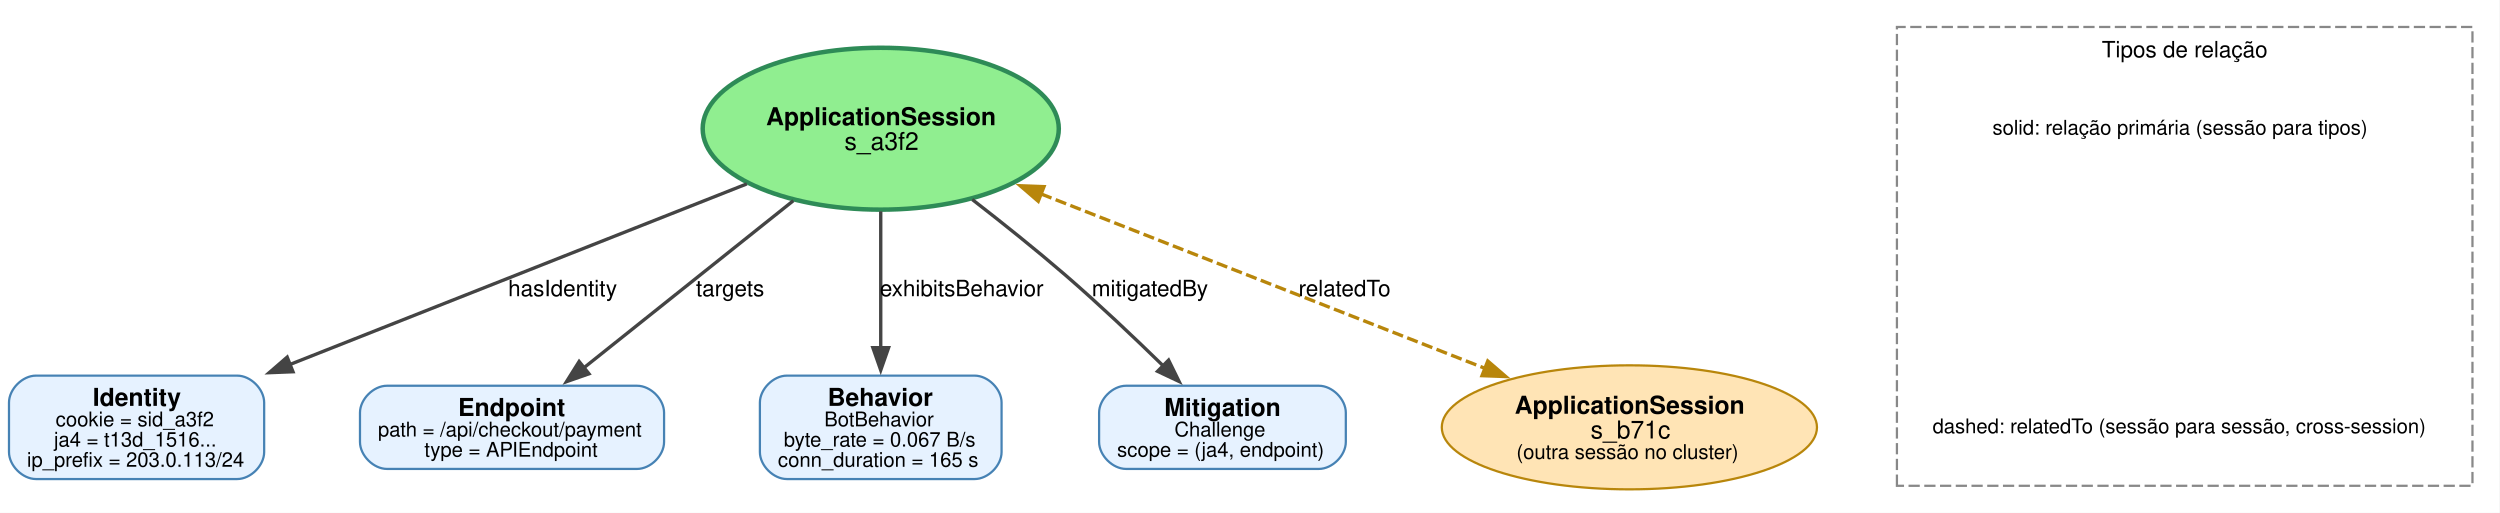
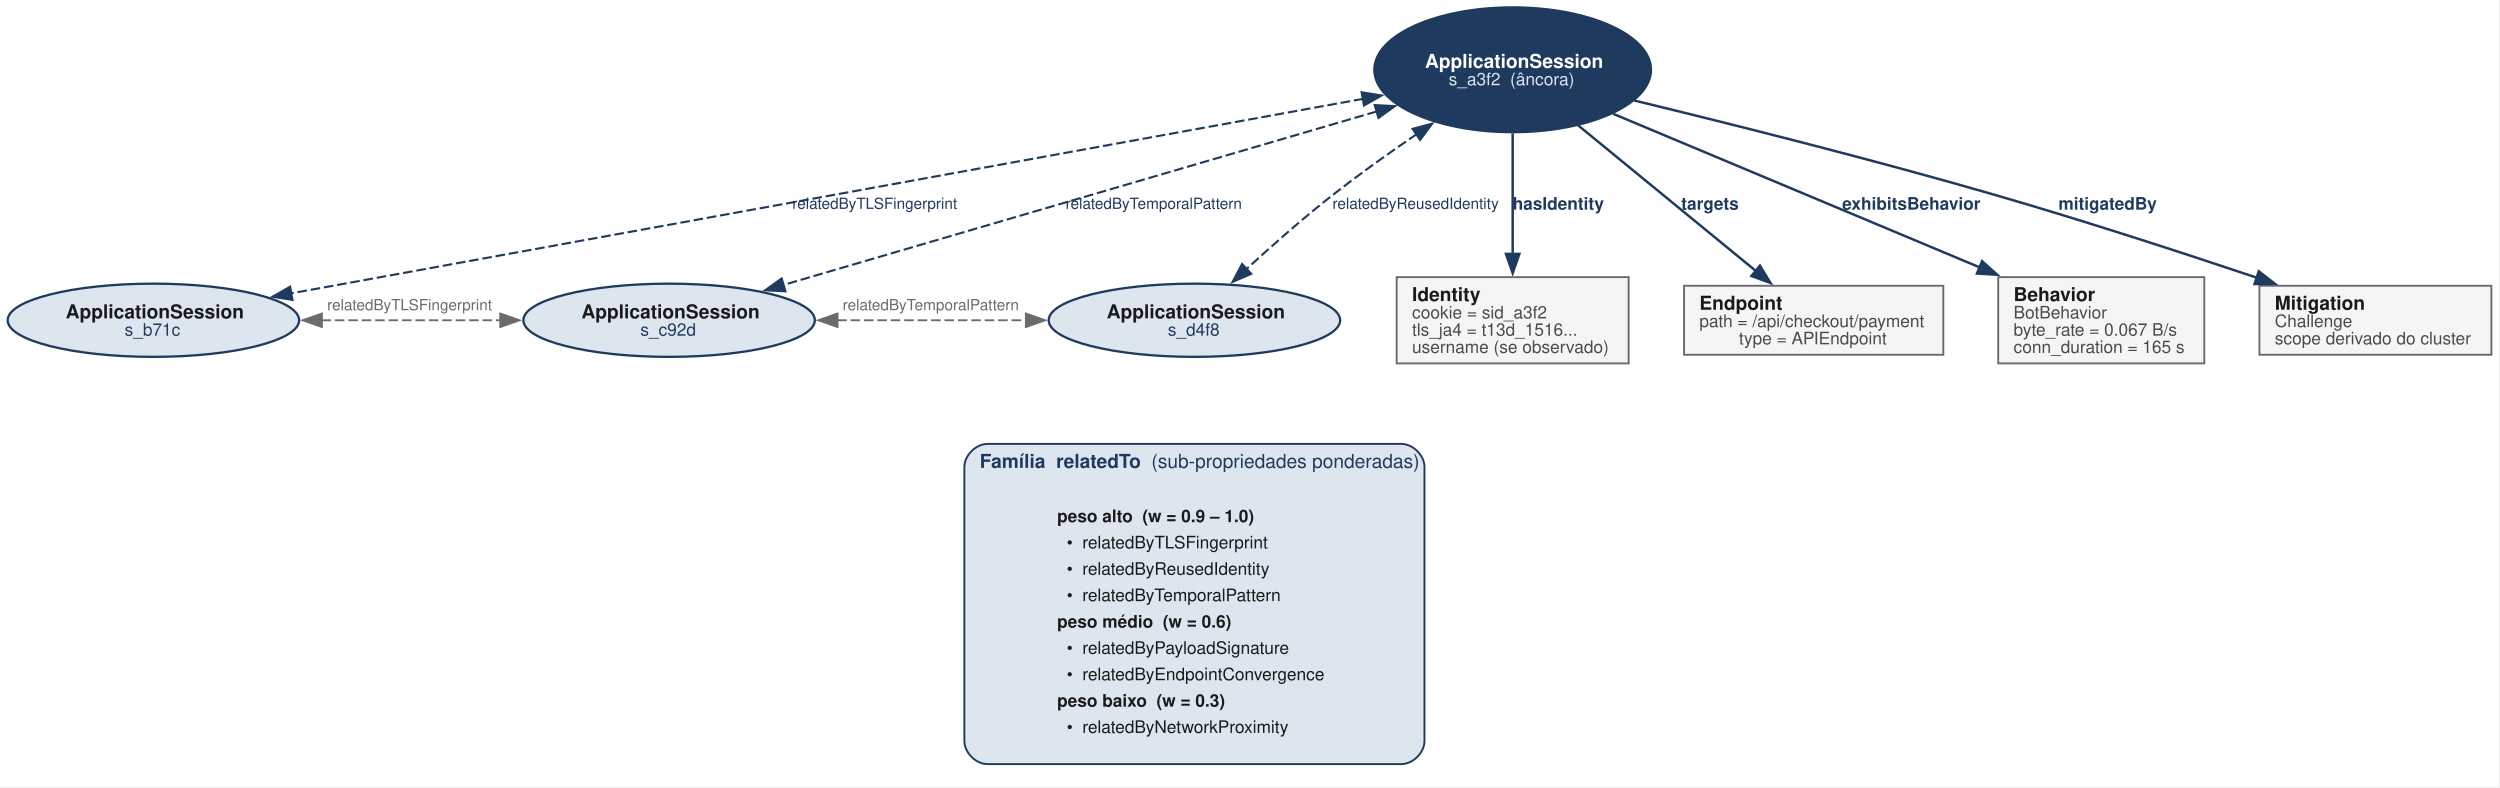
- <svg xmlns="http://www.w3.org/2000/svg" width="1112pt" height="228pt" viewBox="0.00 0.00 1112.00 228.00">
-   <g id="graph0" class="graph" transform="scale(1 1) rotate(0) translate(4 224.08)">
-     <polygon fill="white" stroke="none" points="-4,4 -4,-224.08 1107.75,-224.08 1107.75,4 -4,4" />
+ <svg xmlns="http://www.w3.org/2000/svg" width="1304pt" height="411pt" viewBox="0.00 0.00 1304.00 411.00">
+   <g id="graph0" class="graph" transform="scale(1 1) rotate(0) translate(4 406.55)">
+     <polygon fill="white" stroke="none" points="-4,4 -4,-406.55 1299.51,-406.55 1299.51,4 -4,4" />
    <g id="clust1" class="cluster">
-       <polygon fill="white" stroke="#888888" stroke-dasharray="5,2" points="839.75,-8 839.75,-212.08 1095.75,-212.08 1095.75,-8 839.75,-8" />
-       <text xml:space="preserve" text-anchor="middle" x="967.75" y="-198.58" font-family="Helvetica,sans-Serif" font-size="10.00">Tipos de relação</text>
+       <path fill="#dde5ee" stroke="#1f3a5f" d="M511.01,-8C511.01,-8 727.01,-8 727.01,-8 733.01,-8 739.01,-14 739.01,-20 739.01,-20 739.01,-163 739.01,-163 739.01,-169 733.01,-175 727.01,-175 727.01,-175 511.01,-175 511.01,-175 505.01,-175 499.01,-169 499.01,-163 499.01,-163 499.01,-20 499.01,-20 499.01,-14 505.01,-8 511.01,-8" />
+       <text xml:space="preserve" text-anchor="start" x="507.01" y="-162.5" font-family="Helvetica,sans-Serif" font-weight="bold" font-size="10.00" fill="#1f3a5f">Família  relatedTo</text>
+       <text xml:space="preserve" text-anchor="start" x="591.01" y="-162.5" font-family="Helvetica,sans-Serif" font-size="10.00" fill="#1f3a5f">  (sub-propriedades ponderadas)</text>
    </g>
    <g id="node1" class="node">
-       <ellipse fill="#90ee90" stroke="#2e8b57" stroke-width="2" cx="387.75" cy="-166.83" rx="79.2" ry="36" />
-       <text xml:space="preserve" text-anchor="start" x="336.75" y="-168.38" font-family="Helvetica,sans-Serif" font-weight="bold" font-size="11.00">ApplicationSession</text>
-       <text xml:space="preserve" text-anchor="start" x="371.62" y="-157.38" font-family="Helvetica,sans-Serif" font-size="11.00">s_a3f2</text>
+       <ellipse fill="#1f3a5f" stroke="#1f3a5f" stroke-width="1.5" cx="785.01" cy="-370.15" rx="72" ry="32.4" />
+       <text xml:space="preserve" text-anchor="start" x="739.26" y="-371.15" font-family="Helvetica,sans-Serif" font-weight="bold" font-size="10.00" fill="white">ApplicationSession</text>
+       <text xml:space="preserve" text-anchor="start" x="751.64" y="-362.1" font-family="Helvetica,sans-Serif" font-size="9.00" fill="#dde5ee">s_a3f2  (âncora)</text>
    </g>
    <g id="node2" class="node">
-       <path fill="#e6f2ff" stroke="#4682b4" d="M101.5,-57C101.5,-57 12,-57 12,-57 6,-57 0,-51 0,-45 0,-45 0,-23 0,-23 0,-17 6,-11 12,-11 12,-11 101.5,-11 101.5,-11 107.5,-11 113.5,-17 113.5,-23 113.5,-23 113.5,-45 113.5,-45 113.5,-51 107.5,-57 101.5,-57" />
-       <text xml:space="preserve" text-anchor="start" x="37.25" y="-43.55" font-family="Helvetica,sans-Serif" font-weight="bold" font-size="11.00">Identity</text>
-       <text xml:space="preserve" text-anchor="start" x="20.75" y="-34.45" font-family="Helvetica,sans-Serif" font-size="9.00">cookie = sid_a3f2</text>
-       <text xml:space="preserve" text-anchor="start" x="20" y="-25.45" font-family="Helvetica,sans-Serif" font-size="9.00">ja4 = t13d_1516...</text>
-       <text xml:space="preserve" text-anchor="start" x="8" y="-16.45" font-family="Helvetica,sans-Serif" font-size="9.00">ip_prefix = 203.0.113/24</text>
+       <ellipse fill="#dde5ee" stroke="#1f3a5f" stroke-width="1.2" cx="76.01" cy="-239.5" rx="76.01" ry="19.09" />
+       <text xml:space="preserve" text-anchor="start" x="30.26" y="-240.5" font-family="Helvetica,sans-Serif" font-weight="bold" font-size="10.00" fill="#1a1a1a">ApplicationSession</text>
+       <text xml:space="preserve" text-anchor="start" x="61.01" y="-231.45" font-family="Helvetica,sans-Serif" font-size="9.00" fill="#1f3a5f">s_b71c</text>
    </g>
    <g id="edge1" class="edge">
-       <path fill="none" stroke="#444444" stroke-width="1.5" d="M328.19,-142.29C271.01,-119.69 184.73,-85.58 124.85,-61.92" />
-       <polygon fill="#444444" stroke="#444444" stroke-width="1.5" points="126.32,-58.73 115.73,-58.31 123.74,-65.24 126.32,-58.73" />
-       <text xml:space="preserve" text-anchor="middle" x="246.25" y="-92.33" font-family="Helvetica,sans-Serif" font-size="10.00">hasIdentity</text>
+       <path fill="none" stroke="#1f3a5f" stroke-width="1.1" stroke-dasharray="5,2" d="M707.09,-355.01C568.62,-329.88 281.69,-277.82 147.77,-253.52" />
+       <polygon fill="#1f3a5f" stroke="#1f3a5f" stroke-width="1.1" points="706.21,-358.41 716.67,-356.75 707.46,-351.52 706.21,-358.41" />
+       <polygon fill="#1f3a5f" stroke="#1f3a5f" stroke-width="1.1" points="148.56,-250.11 138.1,-251.77 147.31,-256.99 148.56,-250.11" />
+       <text xml:space="preserve" text-anchor="start" x="409.26" y="-297.62" font-family="Helvetica,sans-Serif" font-size="8.00" fill="#1f3a5f">relatedByTLSFingerprint</text>
    </g>
    <g id="node3" class="node">
-       <path fill="#e6f2ff" stroke="#4682b4" d="M279.38,-52.5C279.38,-52.5 168.12,-52.5 168.12,-52.5 162.12,-52.5 156.12,-46.5 156.12,-40.5 156.12,-40.5 156.12,-27.5 156.12,-27.5 156.12,-21.5 162.12,-15.5 168.12,-15.5 168.12,-15.5 279.38,-15.5 279.38,-15.5 285.38,-15.5 291.38,-21.5 291.38,-27.5 291.38,-27.5 291.38,-40.5 291.38,-40.5 291.38,-46.5 285.38,-52.5 279.38,-52.5" />
-       <text xml:space="preserve" text-anchor="start" x="199.75" y="-39.05" font-family="Helvetica,sans-Serif" font-weight="bold" font-size="11.00">Endpoint</text>
-       <text xml:space="preserve" text-anchor="start" x="164.12" y="-29.95" font-family="Helvetica,sans-Serif" font-size="9.00">path = /api/checkout/payment</text>
-       <text xml:space="preserve" text-anchor="start" x="184.75" y="-20.95" font-family="Helvetica,sans-Serif" font-size="9.00">type = APIEndpoint</text>
+       <ellipse fill="#dde5ee" stroke="#1f3a5f" stroke-width="1.2" cx="345.01" cy="-239.5" rx="76.01" ry="19.09" />
+       <text xml:space="preserve" text-anchor="start" x="299.26" y="-240.5" font-family="Helvetica,sans-Serif" font-weight="bold" font-size="10.00" fill="#1a1a1a">ApplicationSession</text>
+       <text xml:space="preserve" text-anchor="start" x="330.01" y="-231.45" font-family="Helvetica,sans-Serif" font-size="9.00" fill="#1f3a5f">s_c92d</text>
    </g>
    <g id="edge2" class="edge">
-       <path fill="none" stroke="#444444" stroke-width="1.5" d="M348.88,-134.82C320.37,-112.08 282.13,-81.57 255.46,-60.29" />
-       <polygon fill="#444444" stroke="#444444" stroke-width="1.5" points="257.97,-57.82 247.97,-54.32 253.6,-63.29 257.97,-57.82" />
-       <text xml:space="preserve" text-anchor="middle" x="320.75" y="-92.33" font-family="Helvetica,sans-Serif" font-size="10.00">targets</text>
+       <path fill="none" stroke="#1f3a5f" stroke-width="1.1" stroke-dasharray="5,2" d="M714.02,-348.39C628.06,-323.26 484.82,-281.38 404.42,-257.87" />
+       <polygon fill="#1f3a5f" stroke="#1f3a5f" stroke-width="1.1" points="713.04,-351.75 723.62,-351.2 715,-345.03 713.04,-351.75" />
+       <polygon fill="#1f3a5f" stroke="#1f3a5f" stroke-width="1.1" points="405.69,-254.59 395.11,-255.15 403.72,-261.31 405.69,-254.59" />
+       <text xml:space="preserve" text-anchor="start" x="551.82" y="-297.62" font-family="Helvetica,sans-Serif" font-size="8.00" fill="#1f3a5f">relatedByTemporalPattern</text>
    </g>
    <g id="node4" class="node">
-       <path fill="#e6f2ff" stroke="#4682b4" d="M429.5,-57C429.5,-57 346,-57 346,-57 340,-57 334,-51 334,-45 334,-45 334,-23 334,-23 334,-17 340,-11 346,-11 346,-11 429.5,-11 429.5,-11 435.5,-11 441.5,-17 441.5,-23 441.5,-23 441.5,-45 441.5,-45 441.5,-51 435.5,-57 429.5,-57" />
-       <text xml:space="preserve" text-anchor="start" x="364.12" y="-43.55" font-family="Helvetica,sans-Serif" font-weight="bold" font-size="11.00">Behavior</text>
-       <text xml:space="preserve" text-anchor="start" x="362.62" y="-34.45" font-family="Helvetica,sans-Serif" font-size="9.00">BotBehavior</text>
-       <text xml:space="preserve" text-anchor="start" x="344.62" y="-25.45" font-family="Helvetica,sans-Serif" font-size="9.00">byte_rate = 0.067 B/s</text>
-       <text xml:space="preserve" text-anchor="start" x="342" y="-16.45" font-family="Helvetica,sans-Serif" font-size="9.00">conn_duration = 165 s</text>
+       <ellipse fill="#dde5ee" stroke="#1f3a5f" stroke-width="1.2" cx="619.01" cy="-239.5" rx="76.01" ry="19.09" />
+       <text xml:space="preserve" text-anchor="start" x="573.26" y="-240.5" font-family="Helvetica,sans-Serif" font-weight="bold" font-size="10.00" fill="#1a1a1a">ApplicationSession</text>
+       <text xml:space="preserve" text-anchor="start" x="605.14" y="-231.45" font-family="Helvetica,sans-Serif" font-size="9.00" fill="#1f3a5f">s_d4f8</text>
    </g>
    <g id="edge3" class="edge">
-       <path fill="none" stroke="#444444" stroke-width="1.5" d="M387.75,-130.08C387.75,-111.15 387.75,-88.01 387.75,-69.3" />
-       <polygon fill="#444444" stroke="#444444" stroke-width="1.5" points="391.25,-69.43 387.75,-59.43 384.25,-69.43 391.25,-69.43" />
-       <text xml:space="preserve" text-anchor="middle" x="423.75" y="-92.33" font-family="Helvetica,sans-Serif" font-size="10.00">exhibitsBehavior</text>
+       <path fill="none" stroke="#1f3a5f" stroke-width="1.1" stroke-dasharray="5,2" d="M735.09,-336.69C720.6,-326.8 704.94,-315.66 691.01,-304.75 675.54,-292.63 659.13,-278.13 645.89,-265.97" />
+       <polygon fill="#1f3a5f" stroke="#1f3a5f" stroke-width="1.1" points="732.79,-339.36 743.04,-342.06 736.71,-333.56 732.79,-339.36" />
+       <polygon fill="#1f3a5f" stroke="#1f3a5f" stroke-width="1.1" points="648.63,-263.73 638.91,-259.5 643.87,-268.86 648.63,-263.73" />
+       <text xml:space="preserve" text-anchor="start" x="691.01" y="-297.62" font-family="Helvetica,sans-Serif" font-size="8.00" fill="#1f3a5f">relatedByReusedIdentity</text>
    </g>
    <g id="node5" class="node">
-       <path fill="#e6f2ff" stroke="#4682b4" d="M582.62,-52.5C582.62,-52.5 496.88,-52.5 496.88,-52.5 490.88,-52.5 484.88,-46.5 484.88,-40.5 484.88,-40.5 484.88,-27.5 484.88,-27.5 484.88,-21.5 490.88,-15.5 496.88,-15.5 496.88,-15.5 582.62,-15.5 582.62,-15.5 588.62,-15.5 594.62,-21.5 594.62,-27.5 594.62,-27.5 594.62,-40.5 594.62,-40.5 594.62,-46.5 588.62,-52.5 582.62,-52.5" />
-       <text xml:space="preserve" text-anchor="start" x="513.88" y="-39.05" font-family="Helvetica,sans-Serif" font-weight="bold" font-size="11.00">Mitigation</text>
-       <text xml:space="preserve" text-anchor="start" x="518.38" y="-29.95" font-family="Helvetica,sans-Serif" font-size="9.00">Challenge</text>
-       <text xml:space="preserve" text-anchor="start" x="492.88" y="-20.95" font-family="Helvetica,sans-Serif" font-size="9.00">scope = (ja4, endpoint)</text>
+       <polygon fill="#f5f5f5" stroke="#6b6b6b" points="845.51,-262 724.51,-262 724.51,-217 845.51,-217 845.51,-262" />
+       <text xml:space="preserve" text-anchor="start" x="732.51" y="-249.5" font-family="Helvetica,sans-Serif" font-weight="bold" font-size="10.00" fill="#1a1a1a">Identity</text>
+       <text xml:space="preserve" text-anchor="start" x="732.51" y="-240.45" font-family="Helvetica,sans-Serif" font-size="9.00" fill="#4a4a4a">cookie = sid_a3f2</text>
+       <text xml:space="preserve" text-anchor="start" x="732.51" y="-231.45" font-family="Helvetica,sans-Serif" font-size="9.00" fill="#4a4a4a">tls_ja4 = t13d_1516...</text>
+       <text xml:space="preserve" text-anchor="start" x="732.51" y="-222.45" font-family="Helvetica,sans-Serif" font-size="9.00" fill="#4a4a4a">username (se observado)</text>
+     </g>
+     <g id="edge6" class="edge">
+       <path fill="none" stroke="#1f3a5f" stroke-width="1.3" d="M785.01,-337.02C785.01,-317.85 785.01,-293.54 785.01,-274.11" />
+       <polygon fill="#1f3a5f" stroke="#1f3a5f" stroke-width="1.3" points="788.51,-274.12 785.01,-264.12 781.51,-274.12 788.51,-274.12" />
+       <text xml:space="preserve" text-anchor="start" x="785.01" y="-297.2" font-family="Helvetica,sans-Serif" font-weight="bold" font-size="9.00" fill="#1f3a5f">hasIdentity</text>
+     </g>
+     <g id="node6" class="node">
+       <polygon fill="#f5f5f5" stroke="#6b6b6b" points="1009.64,-257.5 874.39,-257.5 874.39,-221.5 1009.64,-221.5 1009.64,-257.5" />
+       <text xml:space="preserve" text-anchor="start" x="882.39" y="-245" font-family="Helvetica,sans-Serif" font-weight="bold" font-size="10.00" fill="#1a1a1a">Endpoint</text>
+       <text xml:space="preserve" text-anchor="start" x="882.39" y="-235.95" font-family="Helvetica,sans-Serif" font-size="9.00" fill="#4a4a4a">path = /api/checkout/payment</text>
+       <text xml:space="preserve" text-anchor="start" x="903.01" y="-226.95" font-family="Helvetica,sans-Serif" font-size="9.00" fill="#4a4a4a">type = APIEndpoint</text>
+     </g>
+     <g id="edge7" class="edge">
+       <path fill="none" stroke="#1f3a5f" stroke-width="1.3" d="M819.08,-341.23C846.71,-318.59 885.29,-286.98 911.83,-265.24" />
+       <polygon fill="#1f3a5f" stroke="#1f3a5f" stroke-width="1.3" points="913.97,-268 919.49,-258.96 909.54,-262.59 913.97,-268" />
+       <text xml:space="preserve" text-anchor="start" x="872.91" y="-297.2" font-family="Helvetica,sans-Serif" font-weight="bold" font-size="9.00" fill="#1f3a5f">targets</text>
+     </g>
+     <g id="node7" class="node">
+       <polygon fill="#f5f5f5" stroke="#6b6b6b" points="1145.76,-262 1038.26,-262 1038.26,-217 1145.76,-217 1145.76,-262" />
+       <text xml:space="preserve" text-anchor="start" x="1046.26" y="-249.5" font-family="Helvetica,sans-Serif" font-weight="bold" font-size="10.00" fill="#1a1a1a">Behavior</text>
+       <text xml:space="preserve" text-anchor="start" x="1046.26" y="-240.45" font-family="Helvetica,sans-Serif" font-size="9.00" fill="#4a4a4a">BotBehavior</text>
+       <text xml:space="preserve" text-anchor="start" x="1046.26" y="-231.45" font-family="Helvetica,sans-Serif" font-size="9.00" fill="#4a4a4a">byte_rate = 0.067 B/s</text>
+       <text xml:space="preserve" text-anchor="start" x="1046.26" y="-222.45" font-family="Helvetica,sans-Serif" font-size="9.00" fill="#4a4a4a">conn_duration = 165 s</text>
+     </g>
+     <g id="edge8" class="edge">
+       <path fill="none" stroke="#1f3a5f" stroke-width="1.3" d="M837.44,-347.18C890.34,-325.01 972.08,-290.76 1028.6,-267.08" />
+       <polygon fill="#1f3a5f" stroke="#1f3a5f" stroke-width="1.3" points="1029.86,-270.34 1037.73,-263.25 1027.16,-263.88 1029.86,-270.34" />
+       <text xml:space="preserve" text-anchor="start" x="956.89" y="-297.2" font-family="Helvetica,sans-Serif" font-weight="bold" font-size="9.00" fill="#1f3a5f">exhibitsBehavior</text>
+     </g>
+     <g id="node8" class="node">
+       <polygon fill="#f5f5f5" stroke="#6b6b6b" points="1295.51,-257.5 1174.51,-257.5 1174.51,-221.5 1295.51,-221.5 1295.51,-257.5" />
+       <text xml:space="preserve" text-anchor="start" x="1182.51" y="-245" font-family="Helvetica,sans-Serif" font-weight="bold" font-size="10.00" fill="#1a1a1a">Mitigation</text>
+       <text xml:space="preserve" text-anchor="start" x="1182.51" y="-235.95" font-family="Helvetica,sans-Serif" font-size="9.00" fill="#4a4a4a">Challenge</text>
+       <text xml:space="preserve" text-anchor="start" x="1182.51" y="-226.95" font-family="Helvetica,sans-Serif" font-size="9.00" fill="#4a4a4a">scope derivado do cluster</text>
+     </g>
+     <g id="edge9" class="edge">
+       <path fill="none" stroke="#1f3a5f" stroke-width="1.3" d="M848.49,-354.11C899.63,-341.71 973.26,-323.22 1037.01,-304.75 1082.98,-291.43 1134.38,-274.7 1173.28,-261.65" />
+       <polygon fill="#1f3a5f" stroke="#1f3a5f" stroke-width="1.3" points="1174.19,-265.04 1182.56,-258.53 1171.96,-258.4 1174.19,-265.04" />
+       <text xml:space="preserve" text-anchor="start" x="1069.66" y="-297.2" font-family="Helvetica,sans-Serif" font-weight="bold" font-size="9.00" fill="#1f3a5f">mitigatedBy</text>
    </g>
    <g id="edge4" class="edge">
-       <path fill="none" stroke="#444444" stroke-width="1.5" d="M428.43,-135.36C441.82,-124.99 456.63,-113.16 469.75,-101.83 484.73,-88.89 500.75,-73.7 513.67,-61.08" />
-       <polygon fill="#444444" stroke="#444444" stroke-width="1.5" points="515.79,-63.91 520.46,-54.41 510.88,-58.92 515.79,-63.91" />
-       <text xml:space="preserve" text-anchor="middle" x="507.48" y="-92.33" font-family="Helvetica,sans-Serif" font-size="10.00">mitigatedBy</text>
-     </g>
-     <g id="node6" class="node">
-       <ellipse fill="#ffe4b5" stroke="#b8860b" cx="720.75" cy="-34" rx="83.44" ry="27.58" />
-       <text xml:space="preserve" text-anchor="start" x="669.75" y="-40.05" font-family="Helvetica,sans-Serif" font-weight="bold" font-size="11.00">ApplicationSession</text>
-       <text xml:space="preserve" text-anchor="start" x="703.5" y="-29.05" font-family="Helvetica,sans-Serif" font-size="11.00">s_b71c</text>
-       <text xml:space="preserve" text-anchor="start" x="670.5" y="-19.95" font-family="Helvetica,sans-Serif" font-size="9.00">(outra sessão no cluster)</text>
+       <path fill="none" stroke="#6b6b6b" stroke-dasharray="5,2" d="M163.66,-239.5C193.63,-239.5 227.16,-239.5 257.15,-239.5" />
+       <polygon fill="#6b6b6b" stroke="#6b6b6b" points="163.89,-236 153.89,-239.5 163.89,-243 163.89,-236" />
+       <polygon fill="#6b6b6b" stroke="#6b6b6b" points="256.94,-243 266.94,-239.5 256.94,-236 256.94,-243" />
+       <text xml:space="preserve" text-anchor="start" x="166.64" y="-244.75" font-family="Helvetica,sans-Serif" font-size="8.00" fill="#6b6b6b">relatedByTLSFingerprint</text>
    </g>
    <g id="edge5" class="edge">
-       <path fill="none" stroke="#b8860b" stroke-width="1.5" stroke-dasharray="5,2" d="M459.04,-137.82C517.66,-114.79 600,-82.44 656.59,-60.21" />
-       <polygon fill="#b8860b" stroke="#b8860b" stroke-width="1.5" points="457.81,-134.54 449.78,-141.46 460.37,-141.06 457.81,-134.54" />
-       <polygon fill="#b8860b" stroke="#b8860b" stroke-width="1.5" points="657.76,-63.51 665.78,-56.59 655.2,-56.99 657.76,-63.51" />
-       <text xml:space="preserve" text-anchor="middle" x="594.06" y="-92.33" font-family="Helvetica,sans-Serif" font-size="10.00">relatedTo</text>
+       <path fill="none" stroke="#6b6b6b" stroke-dasharray="5,2" d="M432.63,-239.5C464.14,-239.5 499.68,-239.5 531.21,-239.5" />
+       <polygon fill="#6b6b6b" stroke="#6b6b6b" points="432.85,-236 422.85,-239.5 432.85,-243 432.85,-236" />
+       <polygon fill="#6b6b6b" stroke="#6b6b6b" points="531.11,-243 541.11,-239.5 531.11,-236 531.11,-243" />
+       <text xml:space="preserve" text-anchor="start" x="435.51" y="-244.75" font-family="Helvetica,sans-Serif" font-size="8.00" fill="#6b6b6b">relatedByTemporalPattern</text>
    </g>
-     <g id="node7" class="node">
-       <text xml:space="preserve" text-anchor="start" x="882.25" y="-164.2" font-family="Helvetica,sans-Serif" font-size="9.00">solid: relação primária (sessão para tipos)</text>
-     </g>
-     <g id="node8" class="node">
-       <text xml:space="preserve" text-anchor="start" x="855.62" y="-31.38" font-family="Helvetica,sans-Serif" font-size="9.00">dashed: relatedTo (sessão para sessão, cross-session)</text>
+     <g id="node9" class="node">
+       <text xml:space="preserve" text-anchor="start" x="547.39" y="-134.2" font-family="Helvetica,sans-Serif" font-weight="bold" font-size="9.00" fill="#1a1a1a">peso alto  (w = 0.9 – 1.0)</text>
+       <text xml:space="preserve" text-anchor="start" x="547.39" y="-120.5" font-family="Helvetica,sans-Serif" font-size="9.00" fill="#1a1a1a">  •  relatedByTLSFingerprint</text>
+       <text xml:space="preserve" text-anchor="start" x="547.39" y="-106.75" font-family="Helvetica,sans-Serif" font-size="9.00" fill="#1a1a1a">  •  relatedByReusedIdentity</text>
+       <text xml:space="preserve" text-anchor="start" x="547.39" y="-93" font-family="Helvetica,sans-Serif" font-size="9.00" fill="#1a1a1a">  •  relatedByTemporalPattern</text>
+       <text xml:space="preserve" text-anchor="start" x="547.39" y="-79.2" font-family="Helvetica,sans-Serif" font-weight="bold" font-size="9.00" fill="#1a1a1a">peso médio  (w = 0.6)</text>
+       <text xml:space="preserve" text-anchor="start" x="547.39" y="-65.5" font-family="Helvetica,sans-Serif" font-size="9.00" fill="#1a1a1a">  •  relatedByPayloadSignature</text>
+       <text xml:space="preserve" text-anchor="start" x="547.39" y="-51.75" font-family="Helvetica,sans-Serif" font-size="9.00" fill="#1a1a1a">  •  relatedByEndpointConvergence</text>
+       <text xml:space="preserve" text-anchor="start" x="547.39" y="-37.95" font-family="Helvetica,sans-Serif" font-weight="bold" font-size="9.00" fill="#1a1a1a">peso baixo  (w = 0.3)</text>
+       <text xml:space="preserve" text-anchor="start" x="547.39" y="-24.25" font-family="Helvetica,sans-Serif" font-size="9.00" fill="#1a1a1a">  •  relatedByNetworkProximity</text>
    </g>
  </g>
</svg>
